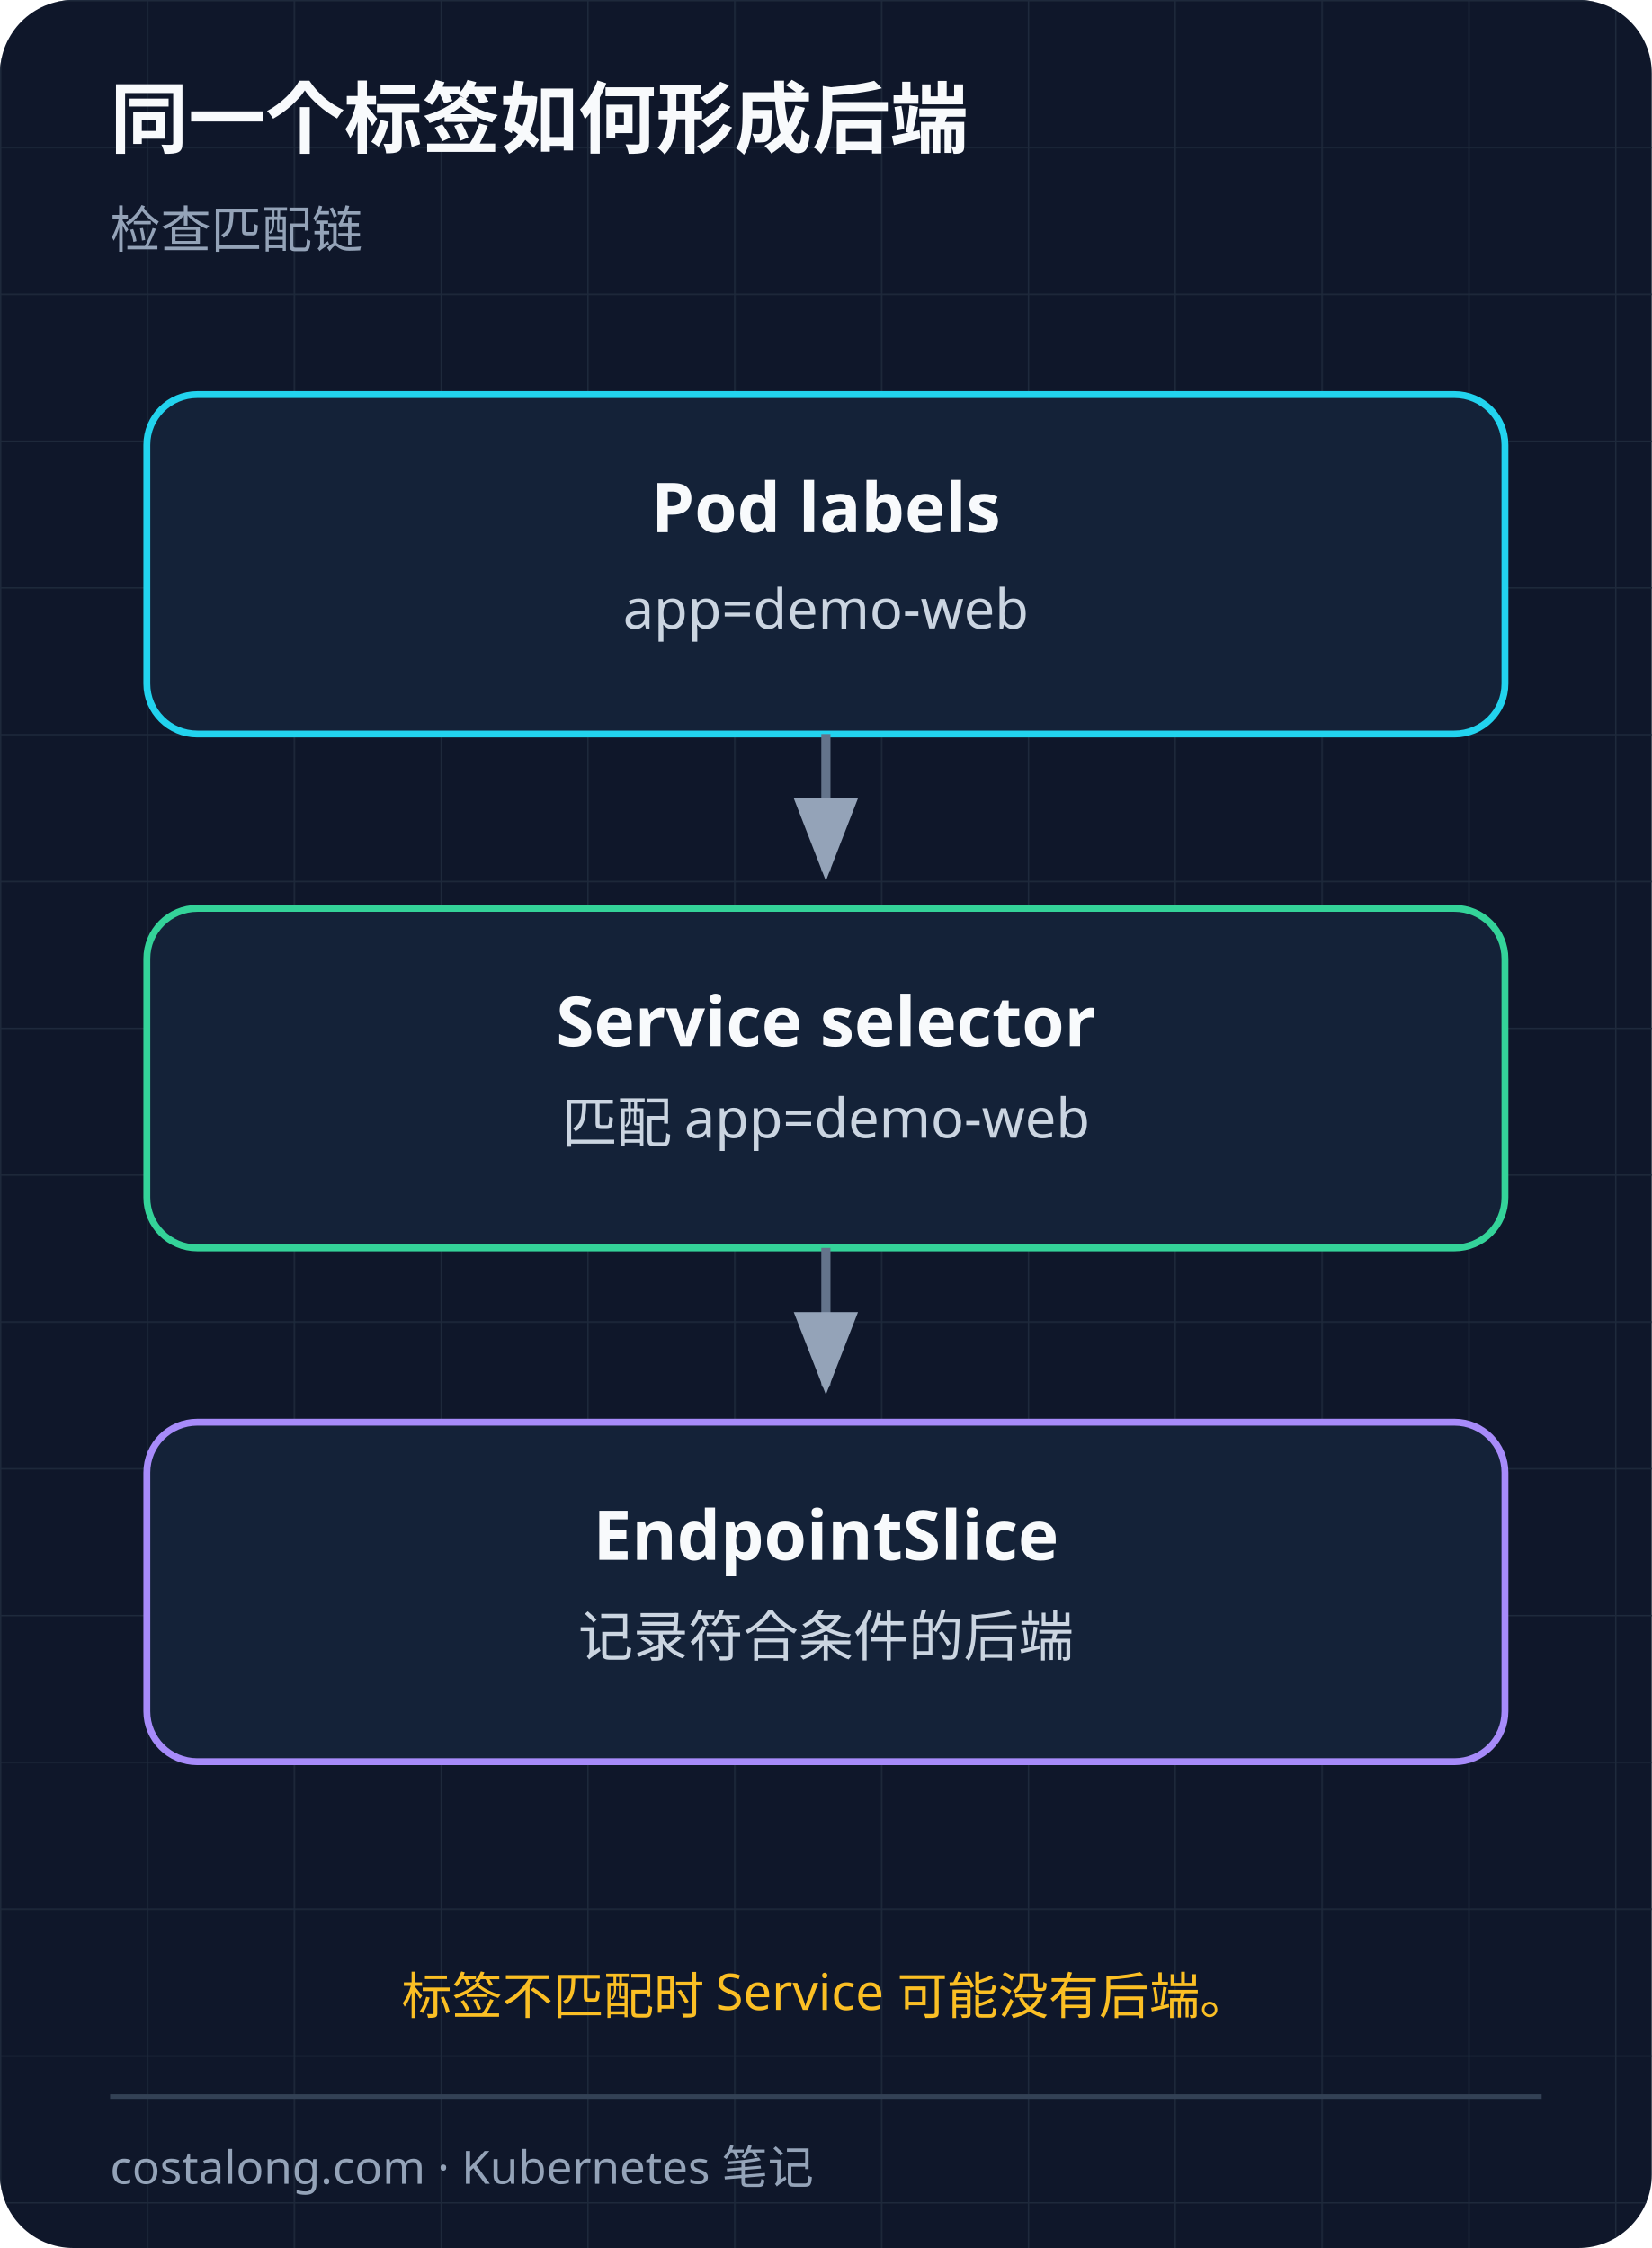
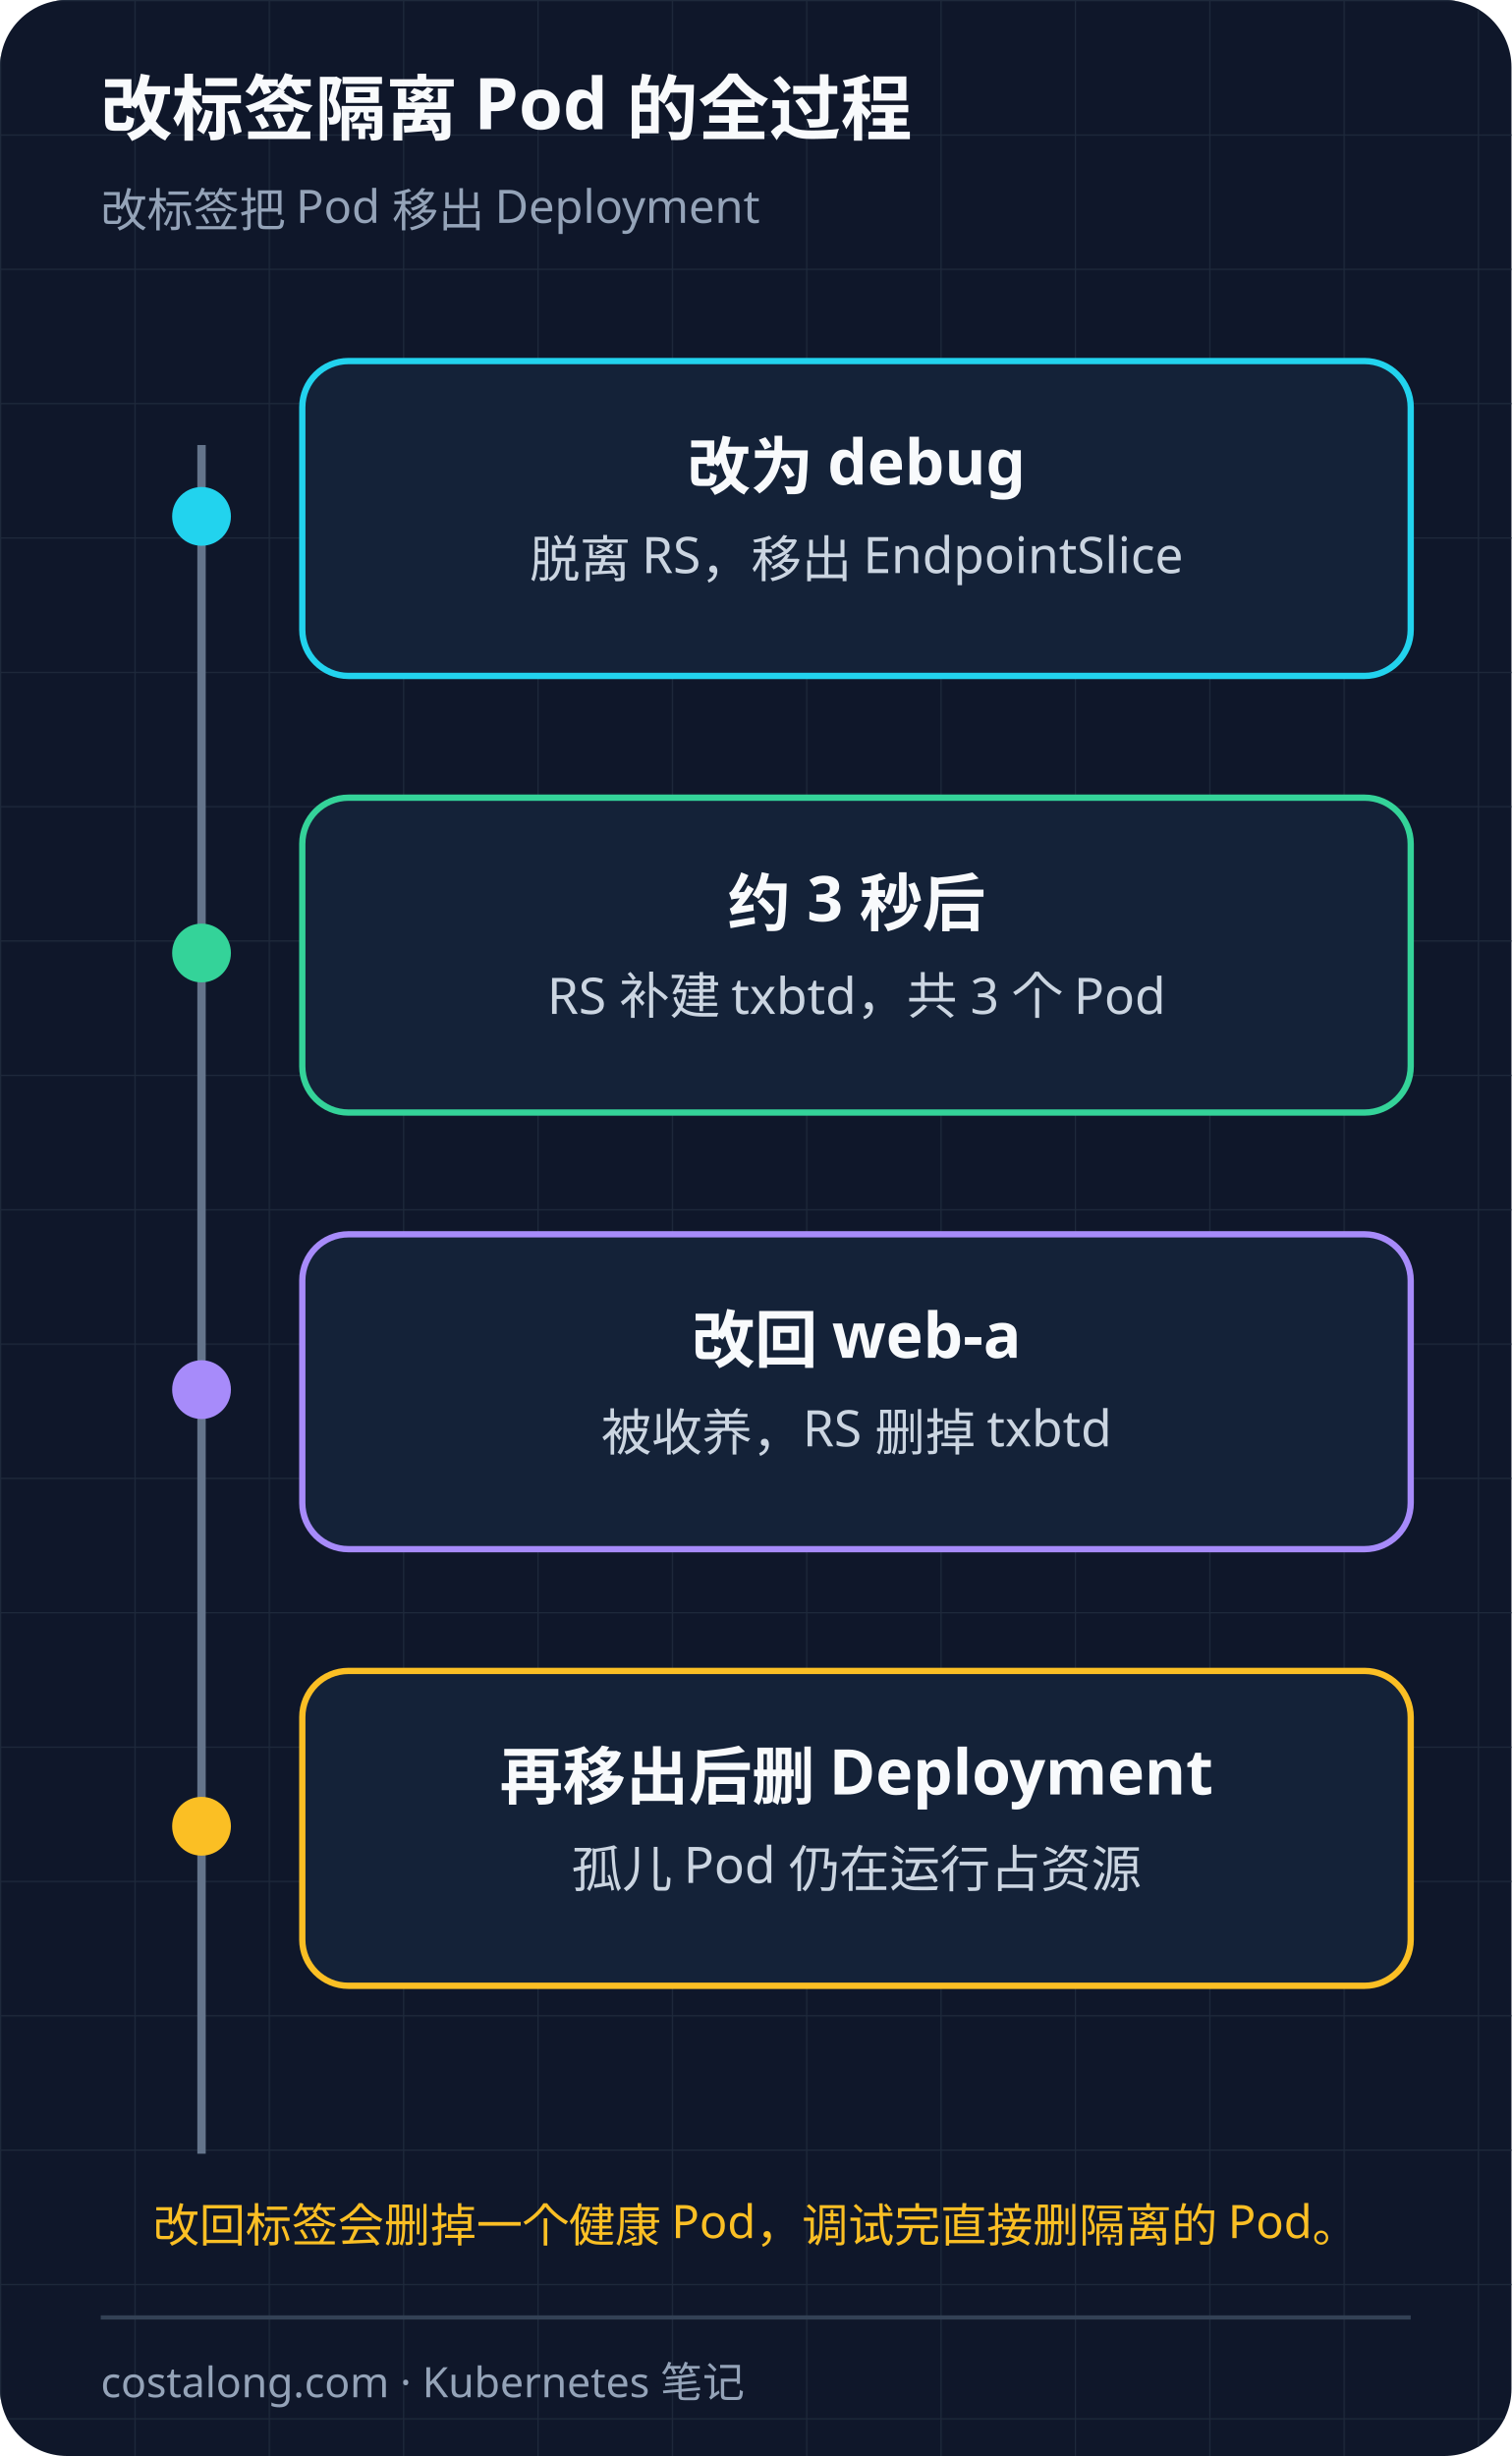
- <svg xmlns="http://www.w3.org/2000/svg" viewBox="0 0 360 490" role="img" aria-labelledby="title desc">
+ <svg xmlns="http://www.w3.org/2000/svg" viewBox="0 0 360 585" role="img" aria-labelledby="title desc">
  <defs>
    <pattern id="grid" width="32" height="32" patternUnits="userSpaceOnUse">
      <path d="M32 0 L0 0 0 32" fill="none" stroke="#1e293b" stroke-width=".6" />
    </pattern>
    <marker id="arrow" markerWidth="9" markerHeight="7" refX="8" refY="3.5" orient="auto">
      <path d="M0 0 L9 3.5 L0 7Z" fill="#94a3b8" />
    </marker>
  </defs>
-   <rect width="360" height="490" rx="16" fill="#0f172a" />
-   <rect width="360" height="490" rx="16" fill="url(#grid)" />
-   <text x="24" y="32" fill="#f8fafc" font-family="'PingFang SC','Noto Sans SC','Microsoft YaHei',sans-serif" font-size="17" font-weight="700">同一个标签如何形成后端</text>
-   <text x="24" y="54" fill="#94a3b8" font-family="'PingFang SC','Noto Sans SC','Microsoft YaHei',sans-serif" font-size="11">检查匹配链</text>
-   <rect x="32" y="86" width="296" height="74" rx="11" fill="#142238" stroke="#22d3ee" stroke-width="1.5" />
-   <text x="180.0" y="116.0" text-anchor="middle" font-family="'PingFang SC','Noto Sans SC','Microsoft YaHei',sans-serif" font-size="15" font-weight="600" fill="#f8fafc">Pod labels</text>
-   <text x="180.0" y="137.0" text-anchor="middle" font-family="'PingFang SC','Noto Sans SC','Microsoft YaHei',sans-serif" font-size="12" font-weight="400" fill="#cbd5e1">app=demo-web</text>
-   <rect x="32" y="198" width="296" height="74" rx="11" fill="#142238" stroke="#34d399" stroke-width="1.5" />
-   <text x="180.0" y="228.0" text-anchor="middle" font-family="'PingFang SC','Noto Sans SC','Microsoft YaHei',sans-serif" font-size="15" font-weight="600" fill="#f8fafc">Service selector</text>
-   <text x="180.0" y="249.0" text-anchor="middle" font-family="'PingFang SC','Noto Sans SC','Microsoft YaHei',sans-serif" font-size="12" font-weight="400" fill="#cbd5e1">匹配 app=demo-web</text>
-   <path d="M180 160 V190" fill="none" stroke="#64748b" stroke-width="2" marker-end="url(#arrow)" />
-   <rect x="32" y="310" width="296" height="74" rx="11" fill="#142238" stroke="#a78bfa" stroke-width="1.5" />
-   <text x="180.0" y="340.0" text-anchor="middle" font-family="'PingFang SC','Noto Sans SC','Microsoft YaHei',sans-serif" font-size="15" font-weight="600" fill="#f8fafc">EndpointSlice</text>
-   <text x="180.0" y="361.0" text-anchor="middle" font-family="'PingFang SC','Noto Sans SC','Microsoft YaHei',sans-serif" font-size="12" font-weight="400" fill="#cbd5e1">记录符合条件的后端</text>
-   <path d="M180 272 V302" fill="none" stroke="#64748b" stroke-width="2" marker-end="url(#arrow)" />
-   <text x="180" y="439.0" text-anchor="middle" font-family="'PingFang SC','Noto Sans SC','Microsoft YaHei',sans-serif" font-size="11" font-weight="400" fill="#fbbf24">标签不匹配时 Service 可能没有后端。</text>
-   <line x1="24" y1="457" x2="336" y2="457" stroke="#334155" />
-   <text x="24" y="476" fill="#94a3b8" font-family="'PingFang SC','Noto Sans SC','Microsoft YaHei',sans-serif" font-size="10">costalong.com · Kubernetes 笔记</text>
+   <rect width="360" height="585" rx="16" fill="#0f172a" />
+   <rect width="360" height="585" rx="16" fill="url(#grid)" />
+   <text x="24" y="32" fill="#f8fafc" font-family="'PingFang SC','Noto Sans SC','Microsoft YaHei',sans-serif" font-size="17" font-weight="700">改标签隔离 Pod 的全过程</text>
+   <text x="24" y="54" fill="#94a3b8" font-family="'PingFang SC','Noto Sans SC','Microsoft YaHei',sans-serif" font-size="11">改标签把 Pod 移出 Deployment</text>
+   <line x1="48" y1="106" x2="48" y2="513" stroke="#64748b" stroke-width="2" />
+   <circle cx="48" cy="123" r="7" fill="#22d3ee" />
+   <rect x="72" y="86" width="264" height="75" rx="11" fill="#142238" stroke="#22d3ee" stroke-width="1.5" />
+   <text x="204.0" y="116.5" text-anchor="middle" font-family="'PingFang SC','Noto Sans SC','Microsoft YaHei',sans-serif" font-size="15" font-weight="600" fill="#f8fafc">改为 debug</text>
+   <text x="204.0" y="137.5" text-anchor="middle" font-family="'PingFang SC','Noto Sans SC','Microsoft YaHei',sans-serif" font-size="12" font-weight="400" fill="#cbd5e1">脱离 RS，移出 EndpointSlice</text>
+   <circle cx="48" cy="227" r="7" fill="#34d399" />
+   <rect x="72" y="190" width="264" height="75" rx="11" fill="#142238" stroke="#34d399" stroke-width="1.5" />
+   <text x="204.0" y="220.5" text-anchor="middle" font-family="'PingFang SC','Noto Sans SC','Microsoft YaHei',sans-serif" font-size="15" font-weight="600" fill="#f8fafc">约 3 秒后</text>
+   <text x="204.0" y="241.5" text-anchor="middle" font-family="'PingFang SC','Noto Sans SC','Microsoft YaHei',sans-serif" font-size="12" font-weight="400" fill="#cbd5e1">RS 补建 txbtd，共 3 个 Pod</text>
+   <circle cx="48" cy="331" r="7" fill="#a78bfa" />
+   <rect x="72" y="294" width="264" height="75" rx="11" fill="#142238" stroke="#a78bfa" stroke-width="1.5" />
+   <text x="204.0" y="324.5" text-anchor="middle" font-family="'PingFang SC','Noto Sans SC','Microsoft YaHei',sans-serif" font-size="15" font-weight="600" fill="#f8fafc">改回 web-a</text>
+   <text x="204.0" y="345.5" text-anchor="middle" font-family="'PingFang SC','Noto Sans SC','Microsoft YaHei',sans-serif" font-size="12" font-weight="400" fill="#cbd5e1">被收养，RS 删掉 txbtd</text>
+   <circle cx="48" cy="435" r="7" fill="#fbbf24" />
+   <rect x="72" y="398" width="264" height="75" rx="11" fill="#142238" stroke="#fbbf24" stroke-width="1.5" />
+   <text x="204.0" y="428.5" text-anchor="middle" font-family="'PingFang SC','Noto Sans SC','Microsoft YaHei',sans-serif" font-size="15" font-weight="600" fill="#f8fafc">再移出后删 Deployment</text>
+   <text x="204.0" y="449.5" text-anchor="middle" font-family="'PingFang SC','Noto Sans SC','Microsoft YaHei',sans-serif" font-size="12" font-weight="400" fill="#cbd5e1">孤儿 Pod 仍在运行占资源</text>
+   <text x="180" y="534.0" text-anchor="middle" font-family="'PingFang SC','Noto Sans SC','Microsoft YaHei',sans-serif" font-size="11" font-weight="400" fill="#fbbf24">改回标签会删掉一个健康 Pod，调试完直接删隔离的 Pod。</text>
+   <line x1="24" y1="552" x2="336" y2="552" stroke="#334155" />
+   <text x="24" y="571" fill="#94a3b8" font-family="'PingFang SC','Noto Sans SC','Microsoft YaHei',sans-serif" font-size="10">costalong.com · Kubernetes 笔记</text>
</svg>
